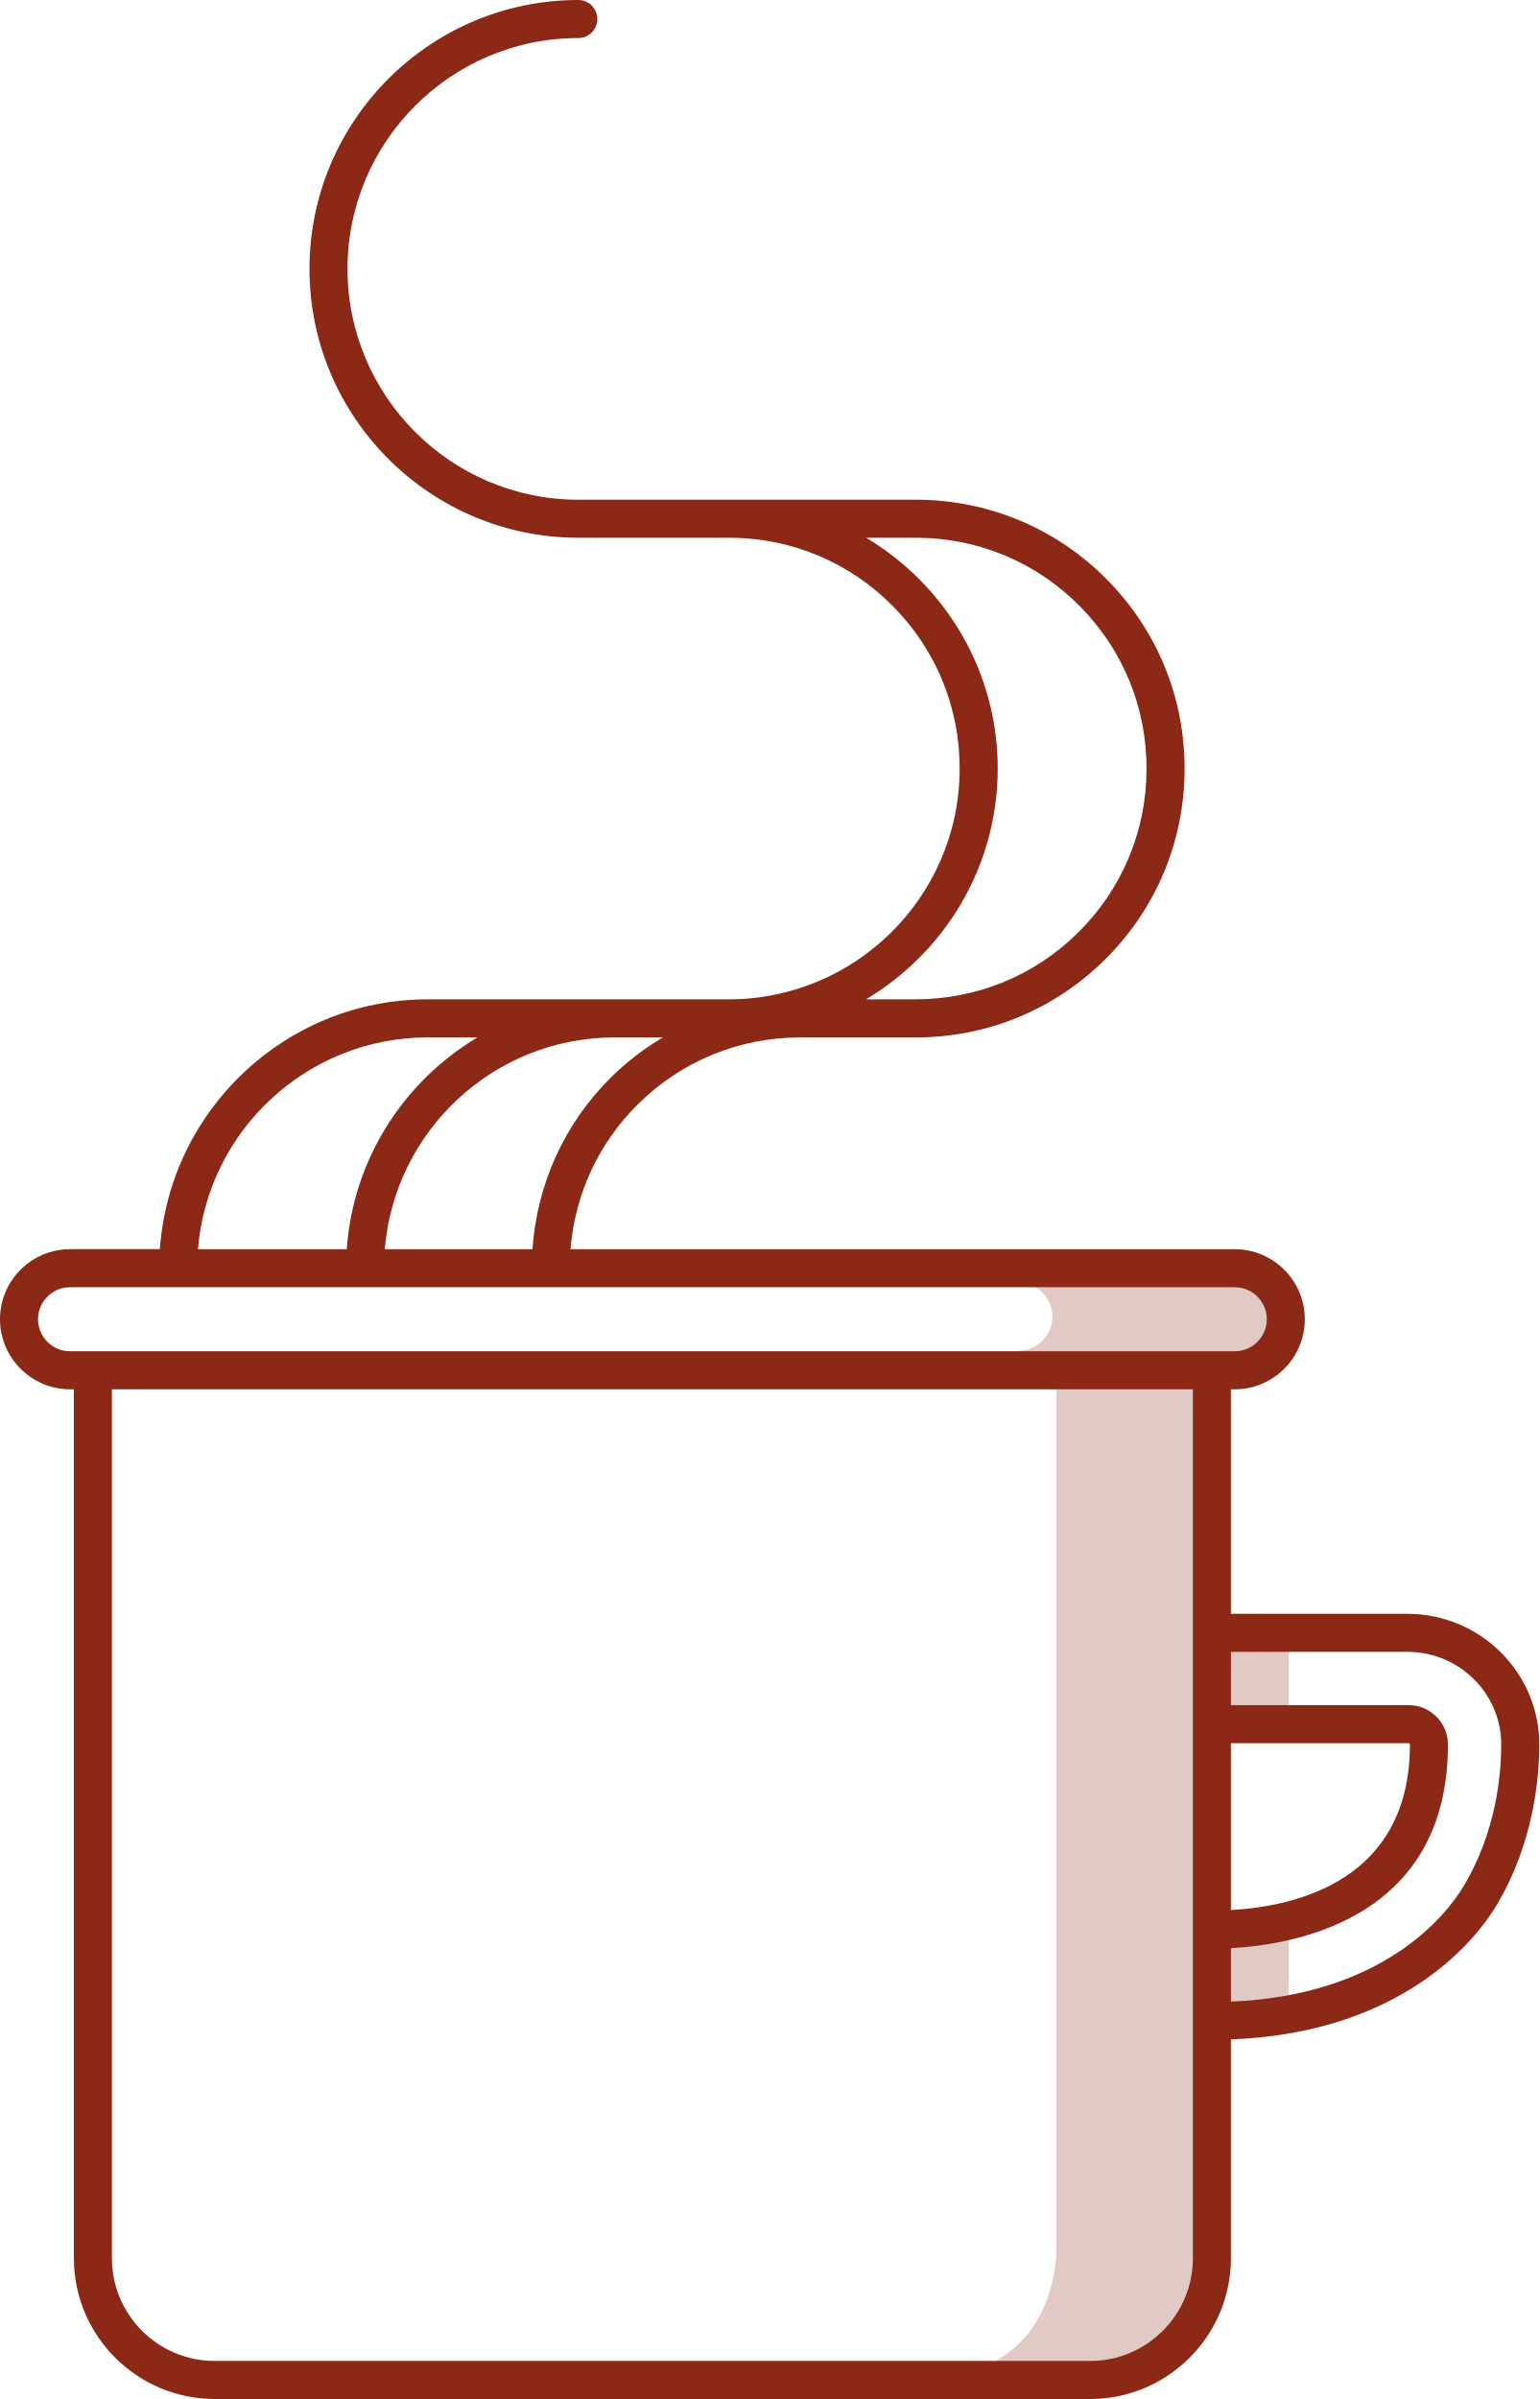
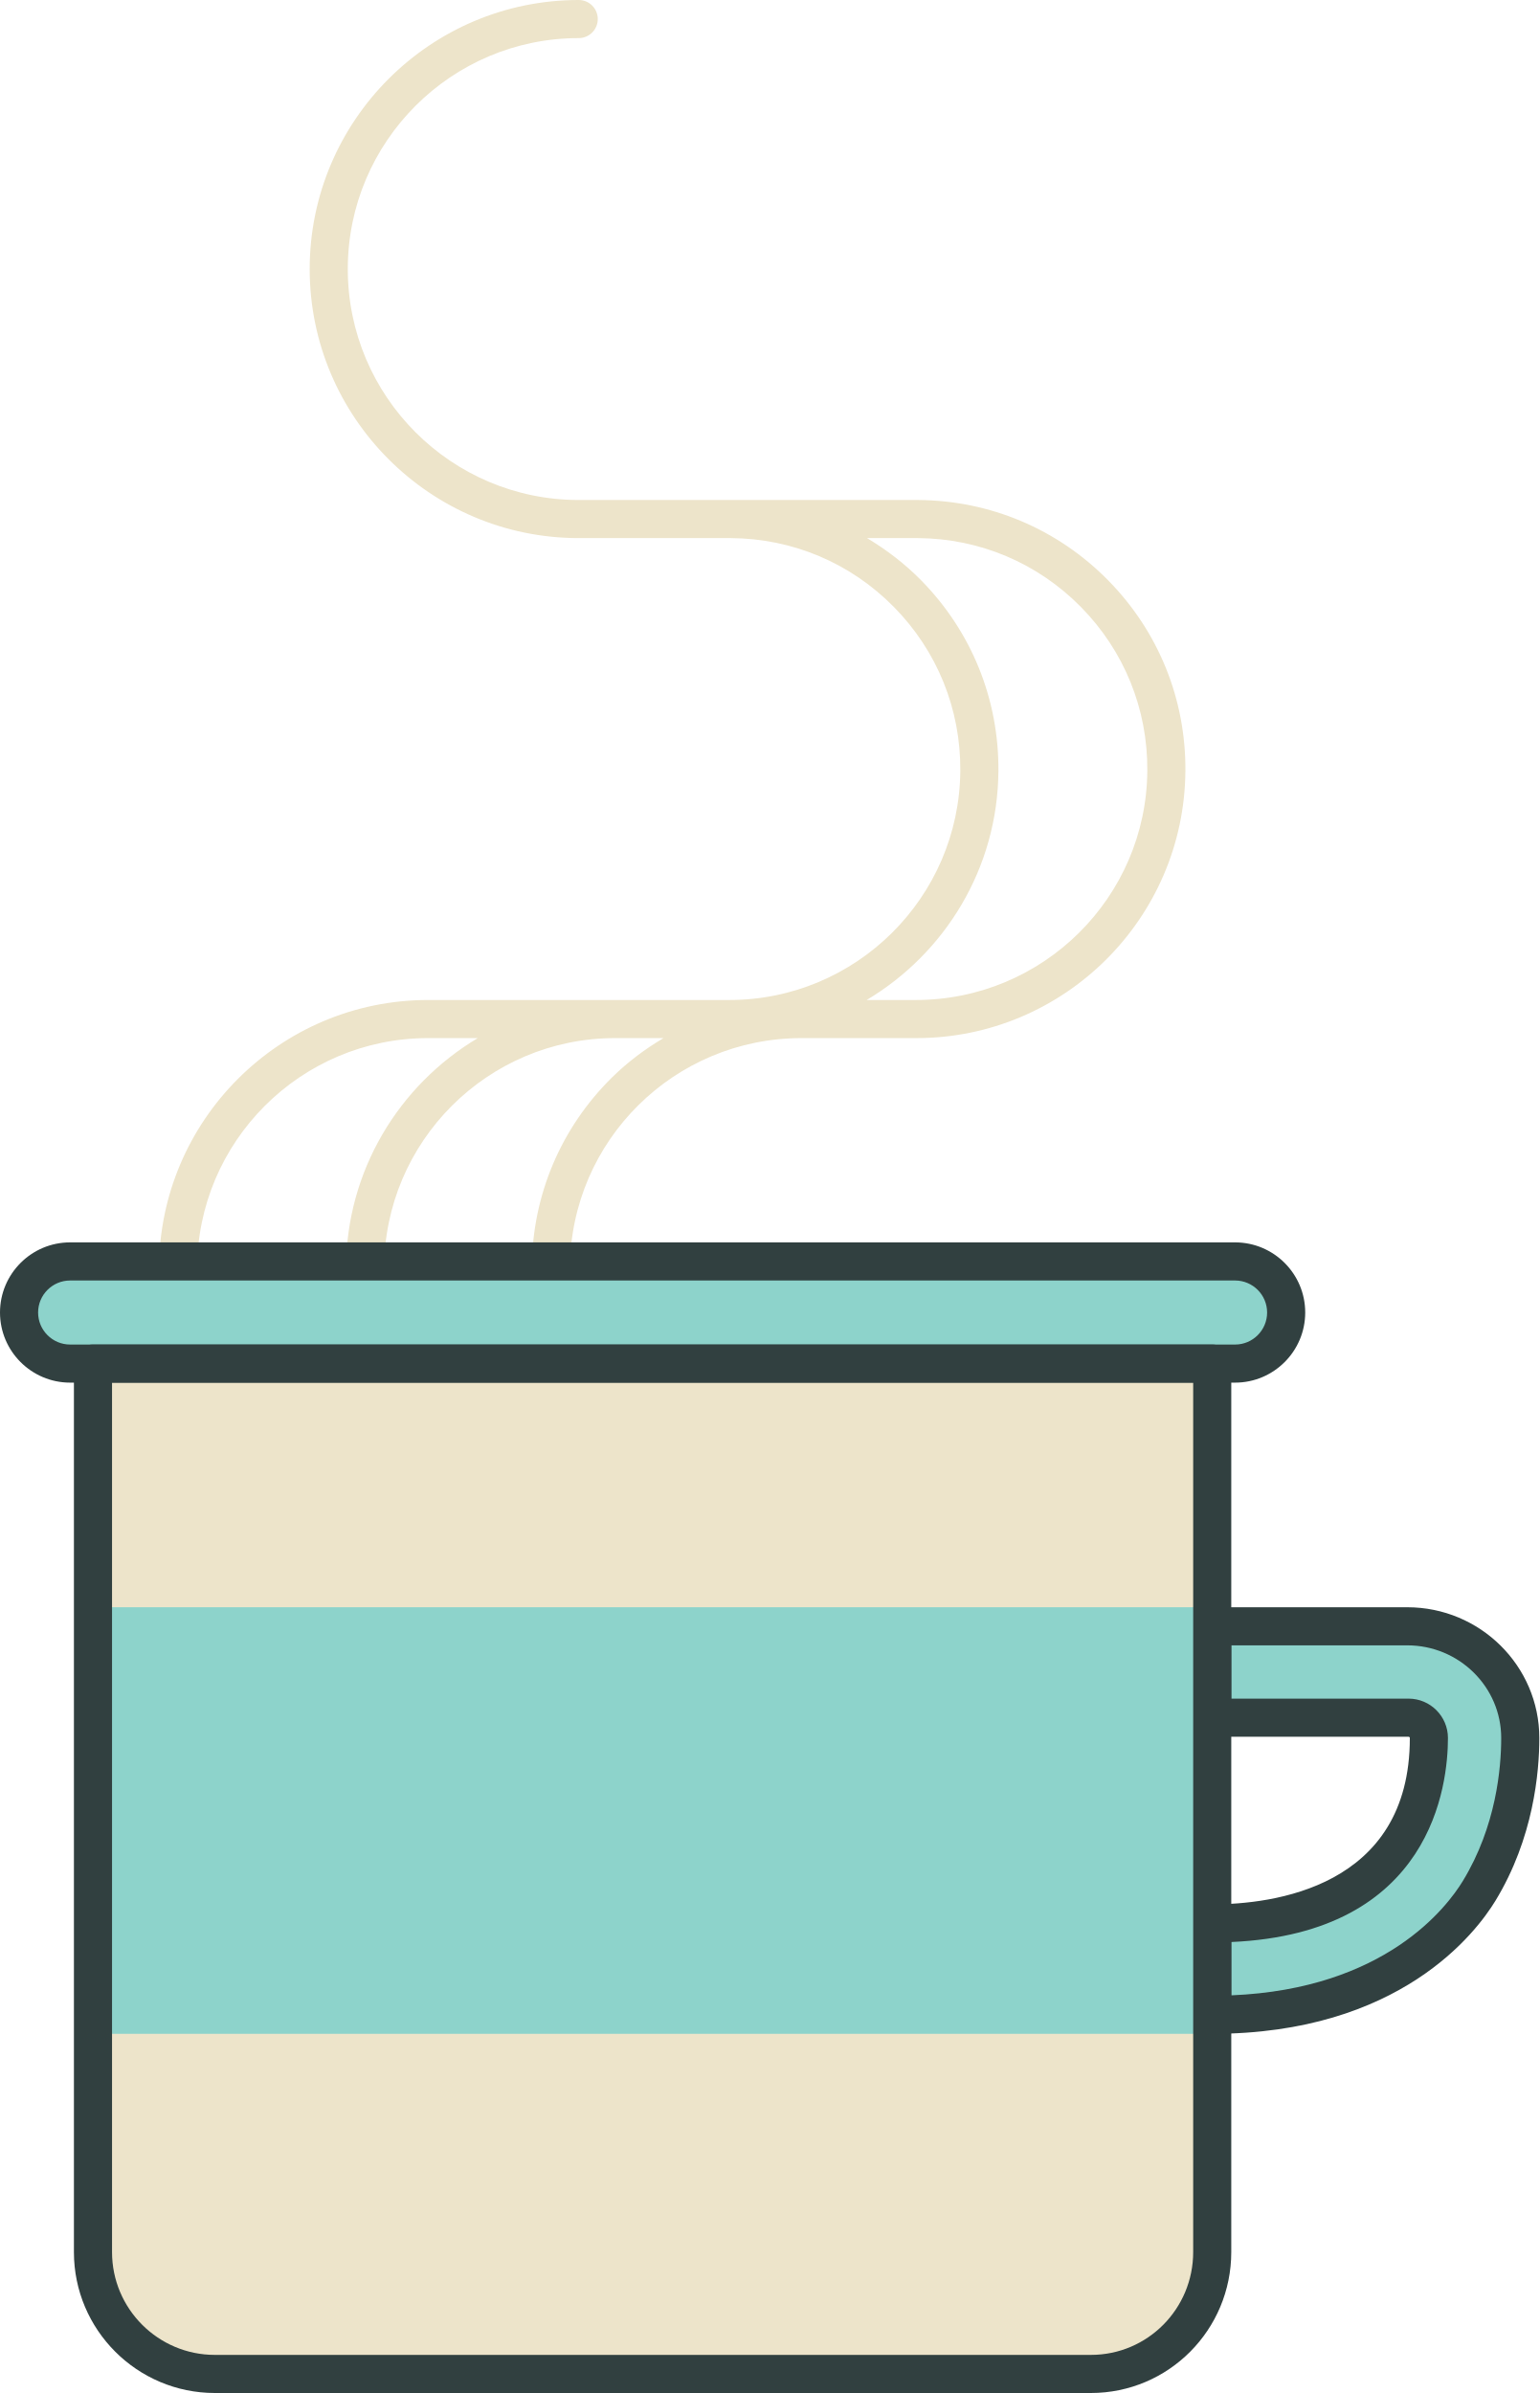
- <svg xmlns="http://www.w3.org/2000/svg" version="1.1" id="Layer_1" x="0px" y="0px" width="101px" height="157.394px" viewBox="0 0 101 157.394" enable-background="new 0 0 101 157.394" xml:space="preserve">
+ <svg xmlns="http://www.w3.org/2000/svg" version="1.1" id="Layer_1" x="0px" y="0px" width="101px" height="157px" viewBox="0 0 101 157" enable-background="new 0 0 101 157" xml:space="preserve">
  <g>
-     <path fill="#8C2816" d="M92.344,105.879H80.767V91.151h0.251c2.535,0,4.597-2.063,4.597-4.597s-2.063-4.596-4.597-4.596H37.435   c0.293-3.613,1.841-6.967,4.451-9.538c2.854-2.813,6.622-4.356,10.633-4.356c0.038,0,0.077,0,0.116,0h0.034l0.003-0.001h7.286   c0.044,0,0.088,0,0.133,0c4.662,0,9.053-1.799,12.378-5.074c3.357-3.308,5.224-7.724,5.258-12.434   c0.035-4.712-1.767-9.155-5.074-12.511c-3.307-3.357-7.723-5.224-12.444-5.259H47.955h-0.009h-10   c-8.35,0-15.144-6.794-15.144-15.144S29.597,2.496,37.947,2.496c0.69,0,1.248-0.559,1.248-1.248S38.636,0,37.947,0   c-9.727,0-17.64,7.913-17.64,17.64c0,9.727,7.913,17.64,17.64,17.64h9.991c4.044,0.029,7.835,1.632,10.674,4.514   c2.839,2.881,4.386,6.695,4.356,10.739c-0.062,8.313-6.843,15.031-15.151,15.031h-0.113h-0.033H28.067   c-9.306,0-16.932,7.248-17.577,16.392H4.597C2.063,81.957,0,84.019,0,86.553s2.063,4.597,4.597,4.597h0.251v57.006   c0,5.094,4.144,9.238,9.238,9.238H71.53c5.094,0,9.237-4.144,9.237-9.238v-14.354c11.401-0.438,16.144-6.698,17.348-8.669   c2.51-4.114,2.885-8.458,2.885-10.682C101,109.724,97.116,105.879,92.344,105.879z M65.465,50.552   c0.047-6.481-3.435-12.168-8.635-15.272H60.2c4.044,0.029,7.836,1.632,10.675,4.514c2.839,2.881,4.386,6.695,4.355,10.74   c-0.029,4.044-1.633,7.835-4.514,10.674c-2.854,2.813-6.624,4.356-10.668,4.356c-0.038,0-0.077,0-0.115,0h-3.108   C61.949,62.508,65.417,56.942,65.465,50.552z M43.494,68.062c-1.203,0.719-2.337,1.57-3.361,2.579   c-3.089,3.043-4.897,7.03-5.196,11.317h-9.689c0.638-7.767,7.152-13.895,15.08-13.895H43.494z M28.067,68.062h3.261   c-4.825,2.879-8.159,7.984-8.576,13.895h-9.765C13.625,74.19,20.139,68.062,28.067,68.062z M78.271,107.127v5.992v13.486v5.992   v15.56c0,3.717-3.024,6.741-6.741,6.741H14.085c-3.717,0-6.741-3.024-6.741-6.741V91.151h70.926V107.127z M79.519,88.654H6.096   H4.597c-1.159,0-2.101-0.942-2.101-2.101c0-1.158,0.942-2.1,2.101-2.1h76.421c1.159,0,2.101,0.942,2.101,2.1   c0,1.159-0.942,2.101-2.101,2.101H79.519z M80.767,114.367h11.659c0.046,0,0.085,0.038,0.085,0.084   c0,8.91-7.435,10.62-11.744,10.865V114.367z M95.983,123.832c-1.034,1.695-5.109,7.077-15.216,7.491v-3.505   c4.542-0.255,14.241-2.119,14.241-13.367c0-1.423-1.158-2.581-2.581-2.581H80.767v-3.495h11.576c3.397,0,6.16,2.726,6.16,6.076   C98.503,116.413,98.176,120.239,95.983,123.832z" />
-     <path opacity="0.25" fill="#8C2816" d="M69.311,89.497v58.282c0,0,0.016,6.293-5.712,7.778l1.405,1.022h8.476l5.712-5.558V89.497   H69.311z" />
-     <path opacity="0.25" fill="#8C2816" d="M66.828,88.61c1.23,0,2.226-0.997,2.226-2.226c0-1.23-0.997-2.226-2.226-2.226L67.227,83   l14.821,0.475c0,0,1.853,2.189,1.853,2.33c0,0.141,0.154,1.067,0,1.453c-0.154,0.386-2.007,2.084-2.239,2.239   s-2.47,0.309-2.47,0.309l-11.039,0.463L66.828,88.61z" />
-     <rect x="80.469" y="107.301" opacity="0.25" fill="#8C2816" width="4.088" height="6.28" />
-     <rect x="80.469" y="126.522" opacity="0.25" fill="#8C2816" width="4.088" height="6.28" />
+     <path fill="#EDE4CA" d="M72.701,38.066c-3.309-3.358-7.729-5.228-12.453-5.262H47.988h-0.009H37.972   c-8.355,0-15.152-6.797-15.152-15.152c0-8.356,6.797-15.152,15.152-15.152c0.69,0,1.25-0.56,1.25-1.25c0-0.69-0.56-1.25-1.25-1.25   c-9.733,0-17.652,7.919-17.652,17.652s7.919,17.652,17.652,17.652h9.997c4.047,0.029,7.841,1.634,10.681,4.517   c2.841,2.883,4.389,6.699,4.359,10.747c-0.062,8.317-6.847,15.04-15.16,15.04h-0.113h-0.034H28.086   c-9.733,0-17.652,7.919-17.652,17.652c0,0.69,0.56,1.25,1.25,1.25c0.69,0,1.25-0.56,1.25-1.25c0-8.356,6.797-15.152,15.152-15.152   h3.261c-5.165,3.083-8.643,8.712-8.643,15.152c0,0.69,0.56,1.25,1.25,1.25c0.69,0,1.25-0.56,1.25-1.25   c0-8.356,6.797-15.152,15.152-15.152h3.177c-1.207,0.716-2.346,1.565-3.374,2.578c-3.358,3.31-5.228,7.729-5.263,12.443   c-0.005,0.69,0.55,1.255,1.241,1.26c0.003,0,0.006,0,0.009,0c0.686,0,1.245-0.554,1.25-1.24   c0.062-8.317,6.847-15.041,15.195-15.041h0.114h7.291c0.044,0,0.088,0,0.131,0c9.673,0,17.579-7.833,17.651-17.522   C77.814,45.871,76.011,41.425,72.701,38.066z M60.086,65.608c-0.037,0-0.076,0-0.113,0h-3.107c5.127-3.06,8.596-8.629,8.644-15.022   c0.035-4.715-1.769-9.161-5.078-12.52c-1.07-1.086-2.267-1.999-3.542-2.762h3.35c4.047,0.029,7.841,1.634,10.681,4.517   c2.841,2.883,4.389,6.699,4.359,10.747C75.218,58.886,68.433,65.608,60.086,65.608z" />
+     <polygon fill="#8DD3CB" points="79.678,89.567 5.711,89.567 1.895,88.212 0.895,86.111 3.895,82.761 82.236,82.761 83.986,84.692    84.611,86.817 83.111,89.567  " />
+     <polygon fill="#8DD3CB" points="79.736,106.317 79.736,113.067 93.827,113.067 93.827,115.067 90.702,122.606 84.611,125.817    79.736,126.567 79.736,132.192 87.861,130.567 93.827,127.567 99.077,120.192 99.702,113.692 97.952,109.317 94.452,106.317  " />
+     <polygon fill="#EDE4CA" points="79.678,149.942 73.395,155.567 12.145,155.567 5.711,149.942 5.711,89.942 79.678,89.942  " />
+     <path fill="#314040" d="M38.825,82.761" />
+     <g>
+       <path fill="#314040" d="M79.539,133.436c-0.69,0-1.25-0.56-1.25-1.25v-5.996c0-0.69,0.56-1.25,1.25-1.25    c3.909,0,12.966-1.063,12.966-10.912c0-0.045-0.039-0.083-0.085-0.083H79.539c-0.69,0-1.25-0.56-1.25-1.25v-5.996    c0-0.69,0.56-1.25,1.25-1.25h12.799c4.776,0,8.663,3.849,8.663,8.579c0,2.226-0.375,6.573-2.887,10.689    C96.865,126.762,91.868,133.436,79.539,133.436z M80.789,127.412v3.498c10.11-0.414,14.155-5.8,15.19-7.496    c2.193-3.594,2.521-7.424,2.521-9.387c0-3.352-2.765-6.079-6.163-6.079H80.789v3.496H92.42c1.425,0,2.585,1.159,2.585,2.583    C95.004,117.08,93.986,126.834,80.789,127.412z" />
+     </g>
+     <path fill="#314040" d="M81.039,90.712H4.601C2.064,90.712,0,88.648,0,86.111c0-2.537,2.064-4.601,4.601-4.601h76.438   c2.537,0,4.601,2.063,4.601,4.601C85.64,88.648,83.576,90.712,81.039,90.712z M4.601,84.011c-1.158,0-2.101,0.942-2.101,2.101   c0,1.158,0.942,2.101,2.101,2.101h76.438c1.159,0,2.101-0.942,2.101-2.101c0-1.158-0.942-2.101-2.101-2.101H4.601z" />
+     <rect x="5.711" y="105.448" fill="#8DD3CB" width="73.966" height="27.987" />
+     <path fill="#314040" d="M71.578,157H14.095c-5.098,0-9.245-4.147-9.245-9.245V89.462c0-0.69,0.56-1.25,1.25-1.25h73.438   c0.69,0,1.25,0.56,1.25,1.25v58.293C80.789,152.853,76.675,157,71.578,157z M7.351,90.712v57.043c0,3.72,3.025,6.745,6.745,6.745   h57.482c3.719,0,6.711-3.025,6.711-6.745V90.712H7.351z" />
  </g>
</svg>
